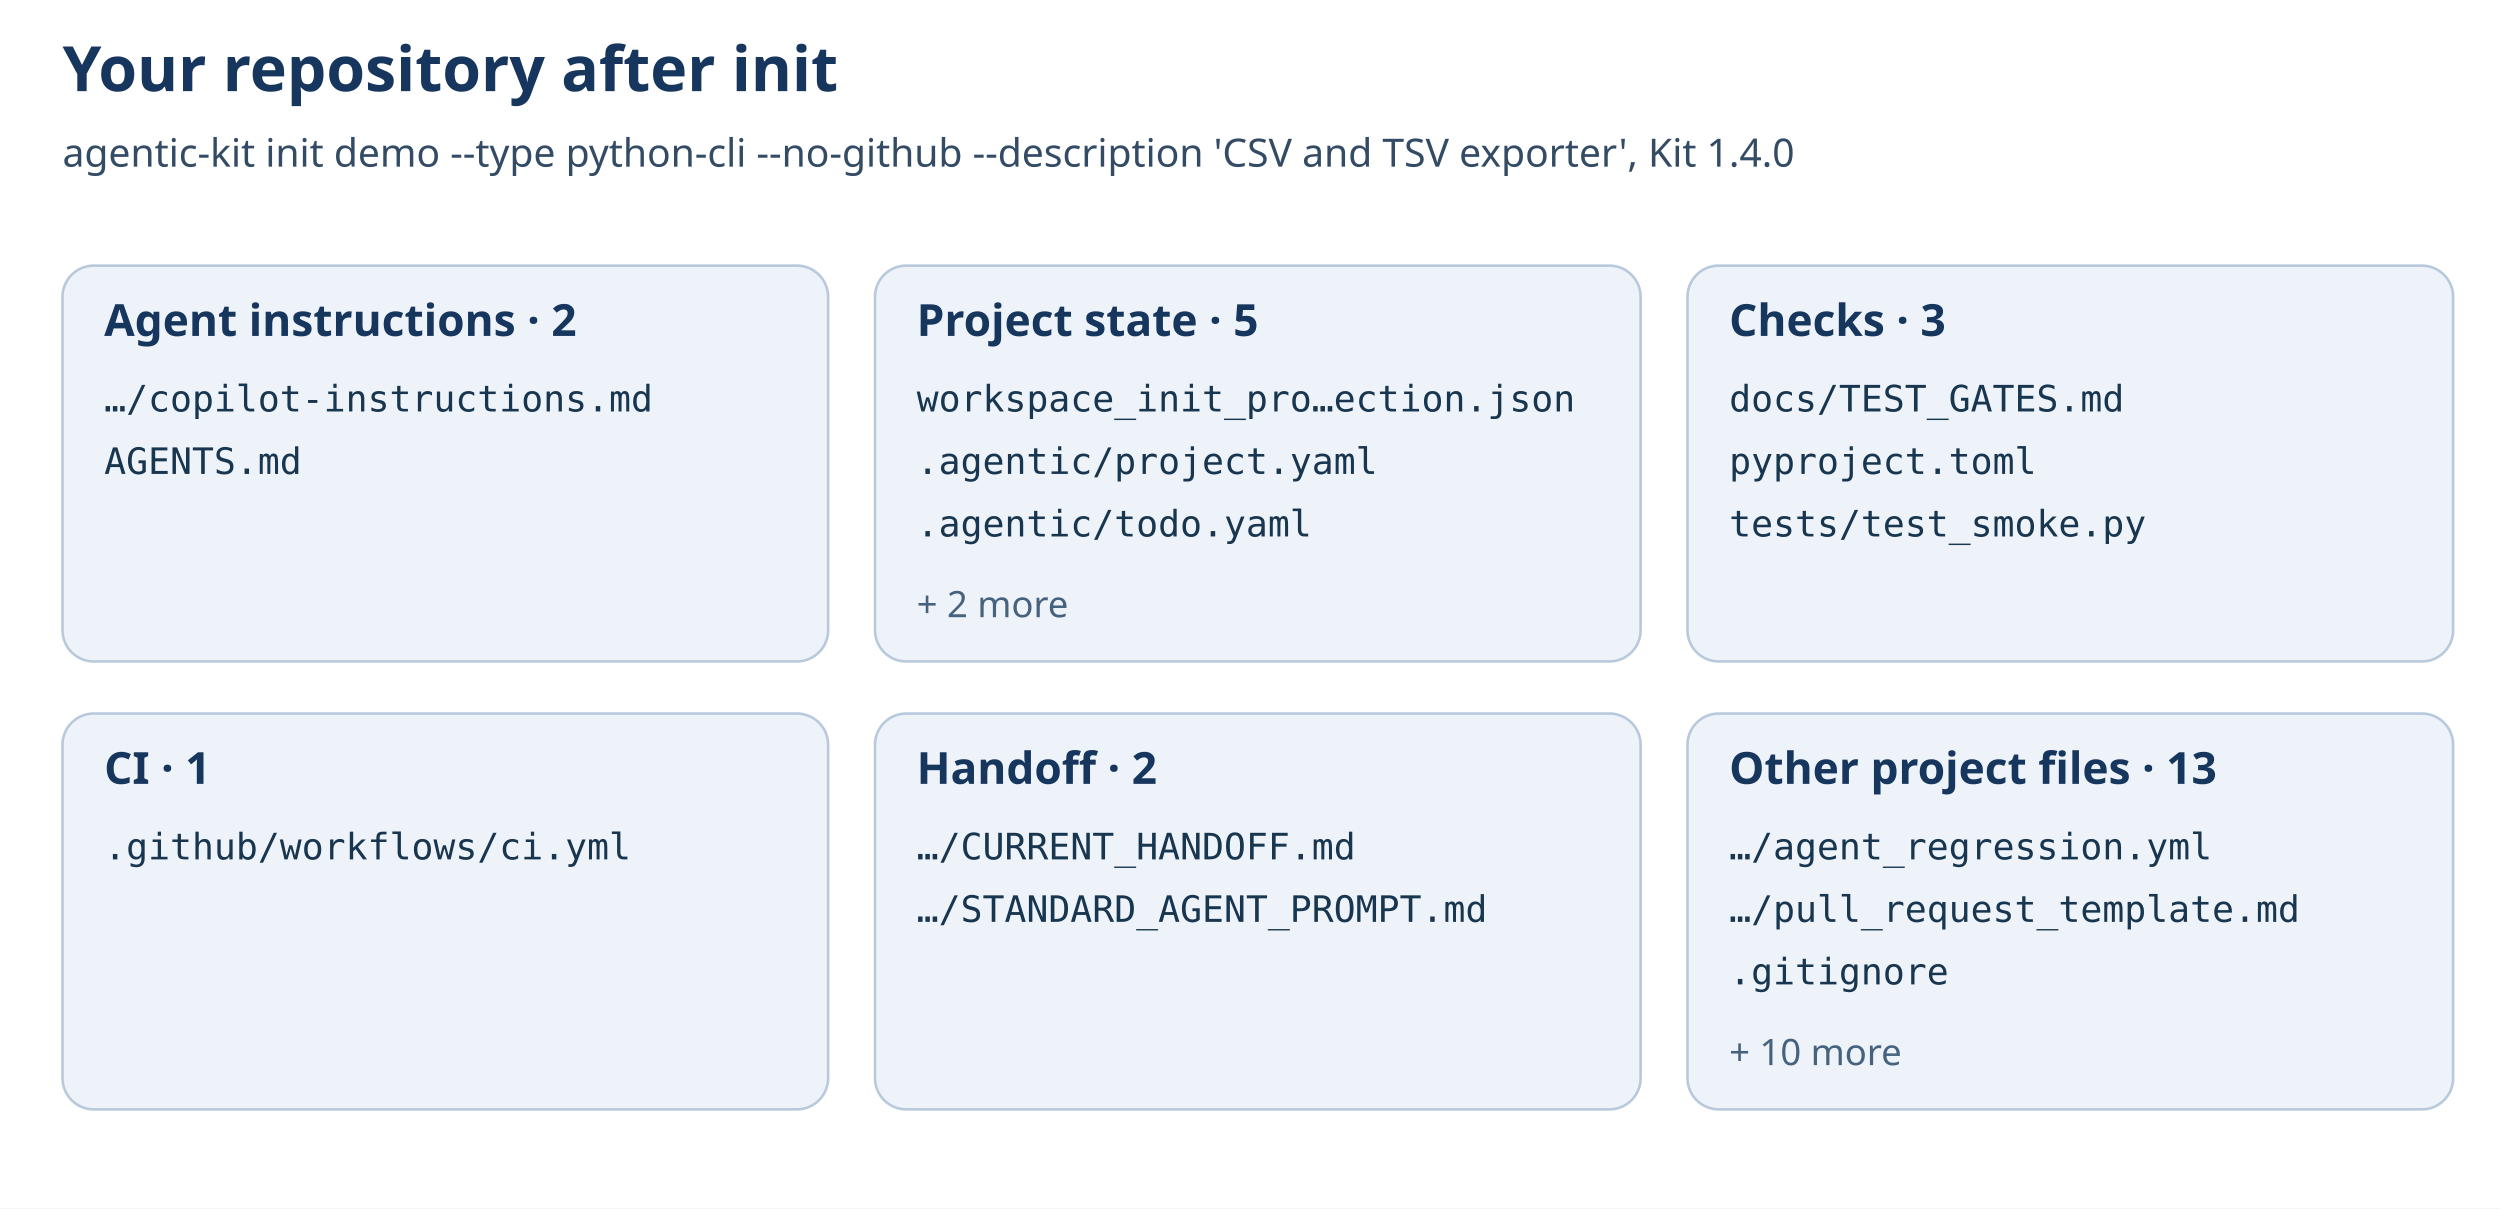
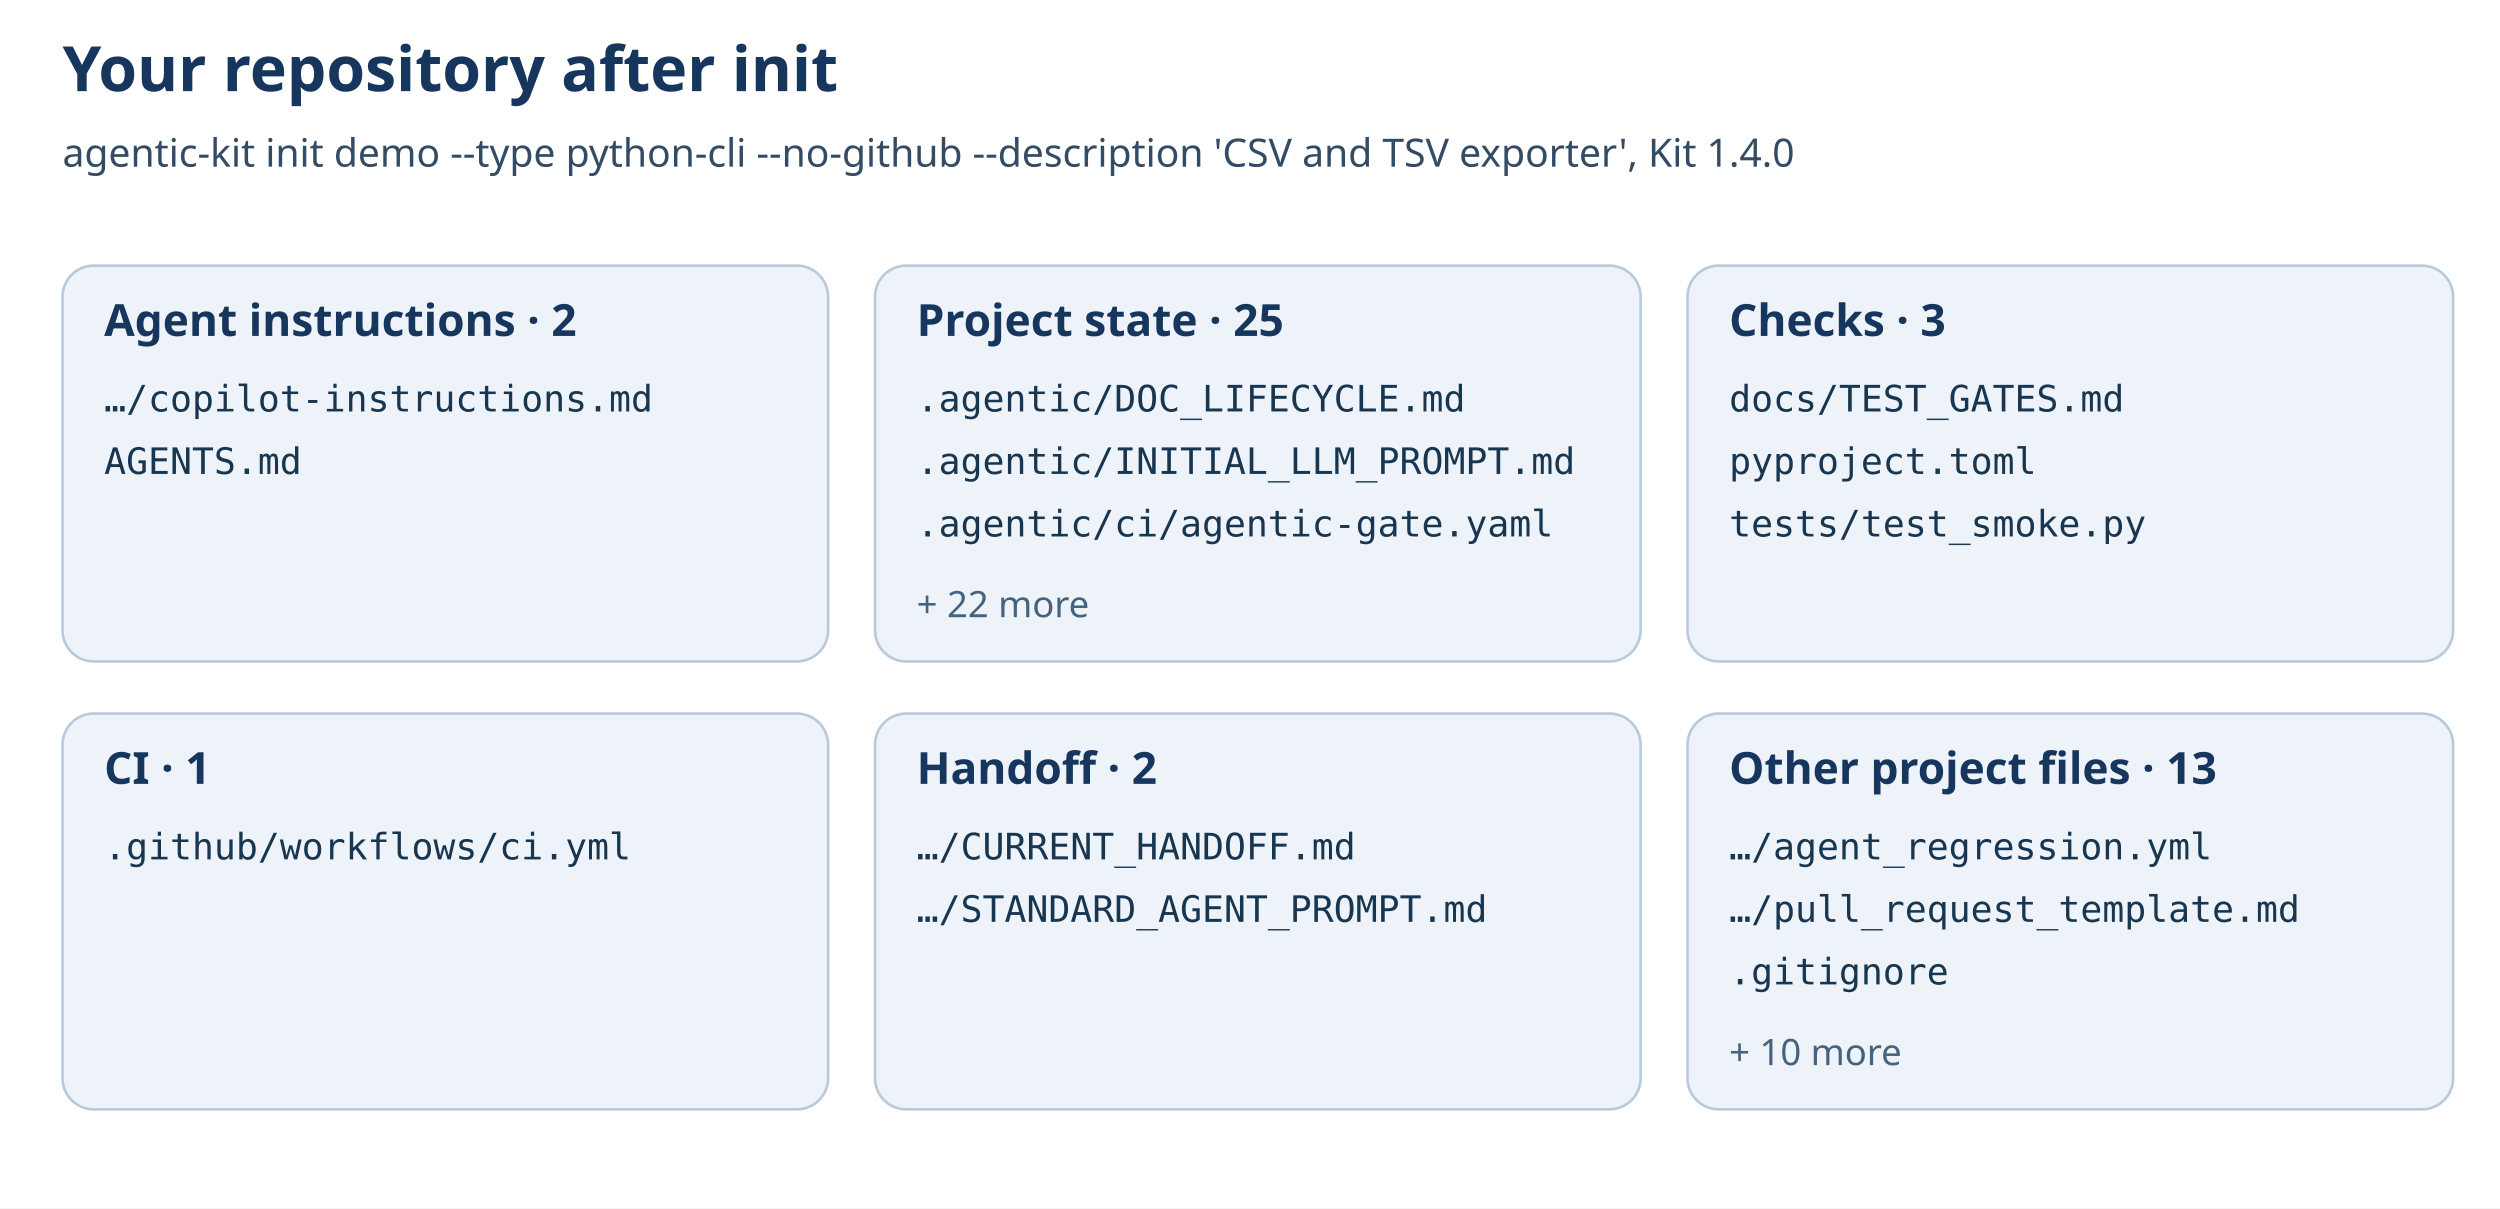
<svg xmlns="http://www.w3.org/2000/svg" viewBox="0 0 960 464" role="img" aria-labelledby="title desc">
  <style>.title{font:700 24px sans-serif;fill:#17365d}.subtitle{font:15px sans-serif;fill:#334b64}.heading{font:700 17px sans-serif;fill:#17365d}.file{font:14px monospace;fill:#18364f}.more{font:14px sans-serif;fill:#45627e}</style>
  <rect width="960" height="464" fill="#fff" />
  <text x="24" y="35" class="title">Your repository after init</text>
  <text x="24" y="64" class="subtitle">agentic-kit init demo --type python-cli --no-github --description 'CSV and TSV exporter', Kit 1.4.0</text>
  <rect x="24" y="102" width="294" height="152" rx="12" fill="#eef3fa" stroke="#b8c9dc" />
  <text x="40" y="129" class="heading">Agent instructions · 2</text>
  <text x="40" y="158" class="file">…/copilot-instructions.md</text>
  <text x="40" y="182" class="file">AGENTS.md</text>
  <rect x="336" y="102" width="294" height="152" rx="12" fill="#eef3fa" stroke="#b8c9dc" />
-   <text x="352" y="129" class="heading">Project state · 5</text>
-   <text x="352" y="158" class="file">workspace_init_pro…ection.json</text>
-   <text x="352" y="182" class="file">.agentic/project.yaml</text>
-   <text x="352" y="206" class="file">.agentic/todo.yaml</text>
-   <text x="352" y="237" class="more">+ 2 more</text>
+   <text x="352" y="129" class="heading">Project state · 25</text>
+   <text x="352" y="158" class="file">.agentic/DOC_LIFECYCLE.md</text>
+   <text x="352" y="182" class="file">.agentic/INITIAL_LLM_PROMPT.md</text>
+   <text x="352" y="206" class="file">.agentic/ci/agentic-gate.yaml</text>
+   <text x="352" y="237" class="more">+ 22 more</text>
  <rect x="648" y="102" width="294" height="152" rx="12" fill="#eef3fa" stroke="#b8c9dc" />
  <text x="664" y="129" class="heading">Checks · 3</text>
  <text x="664" y="158" class="file">docs/TEST_GATES.md</text>
  <text x="664" y="182" class="file">pyproject.toml</text>
  <text x="664" y="206" class="file">tests/test_smoke.py</text>
  <rect x="24" y="274" width="294" height="152" rx="12" fill="#eef3fa" stroke="#b8c9dc" />
  <text x="40" y="301" class="heading">CI · 1</text>
  <text x="40" y="330" class="file">.github/workflows/ci.yml</text>
  <rect x="336" y="274" width="294" height="152" rx="12" fill="#eef3fa" stroke="#b8c9dc" />
  <text x="352" y="301" class="heading">Handoff · 2</text>
  <text x="352" y="330" class="file">…/CURRENT_HANDOFF.md</text>
  <text x="352" y="354" class="file">…/STANDARD_AGENT_PROMPT.md</text>
  <rect x="648" y="274" width="294" height="152" rx="12" fill="#eef3fa" stroke="#b8c9dc" />
  <text x="664" y="301" class="heading">Other project files · 13</text>
  <text x="664" y="330" class="file">…/agent_regression.yml</text>
  <text x="664" y="354" class="file">…/pull_request_template.md</text>
  <text x="664" y="378" class="file">.gitignore</text>
  <text x="664" y="409" class="more">+ 10 more</text>
</svg>
